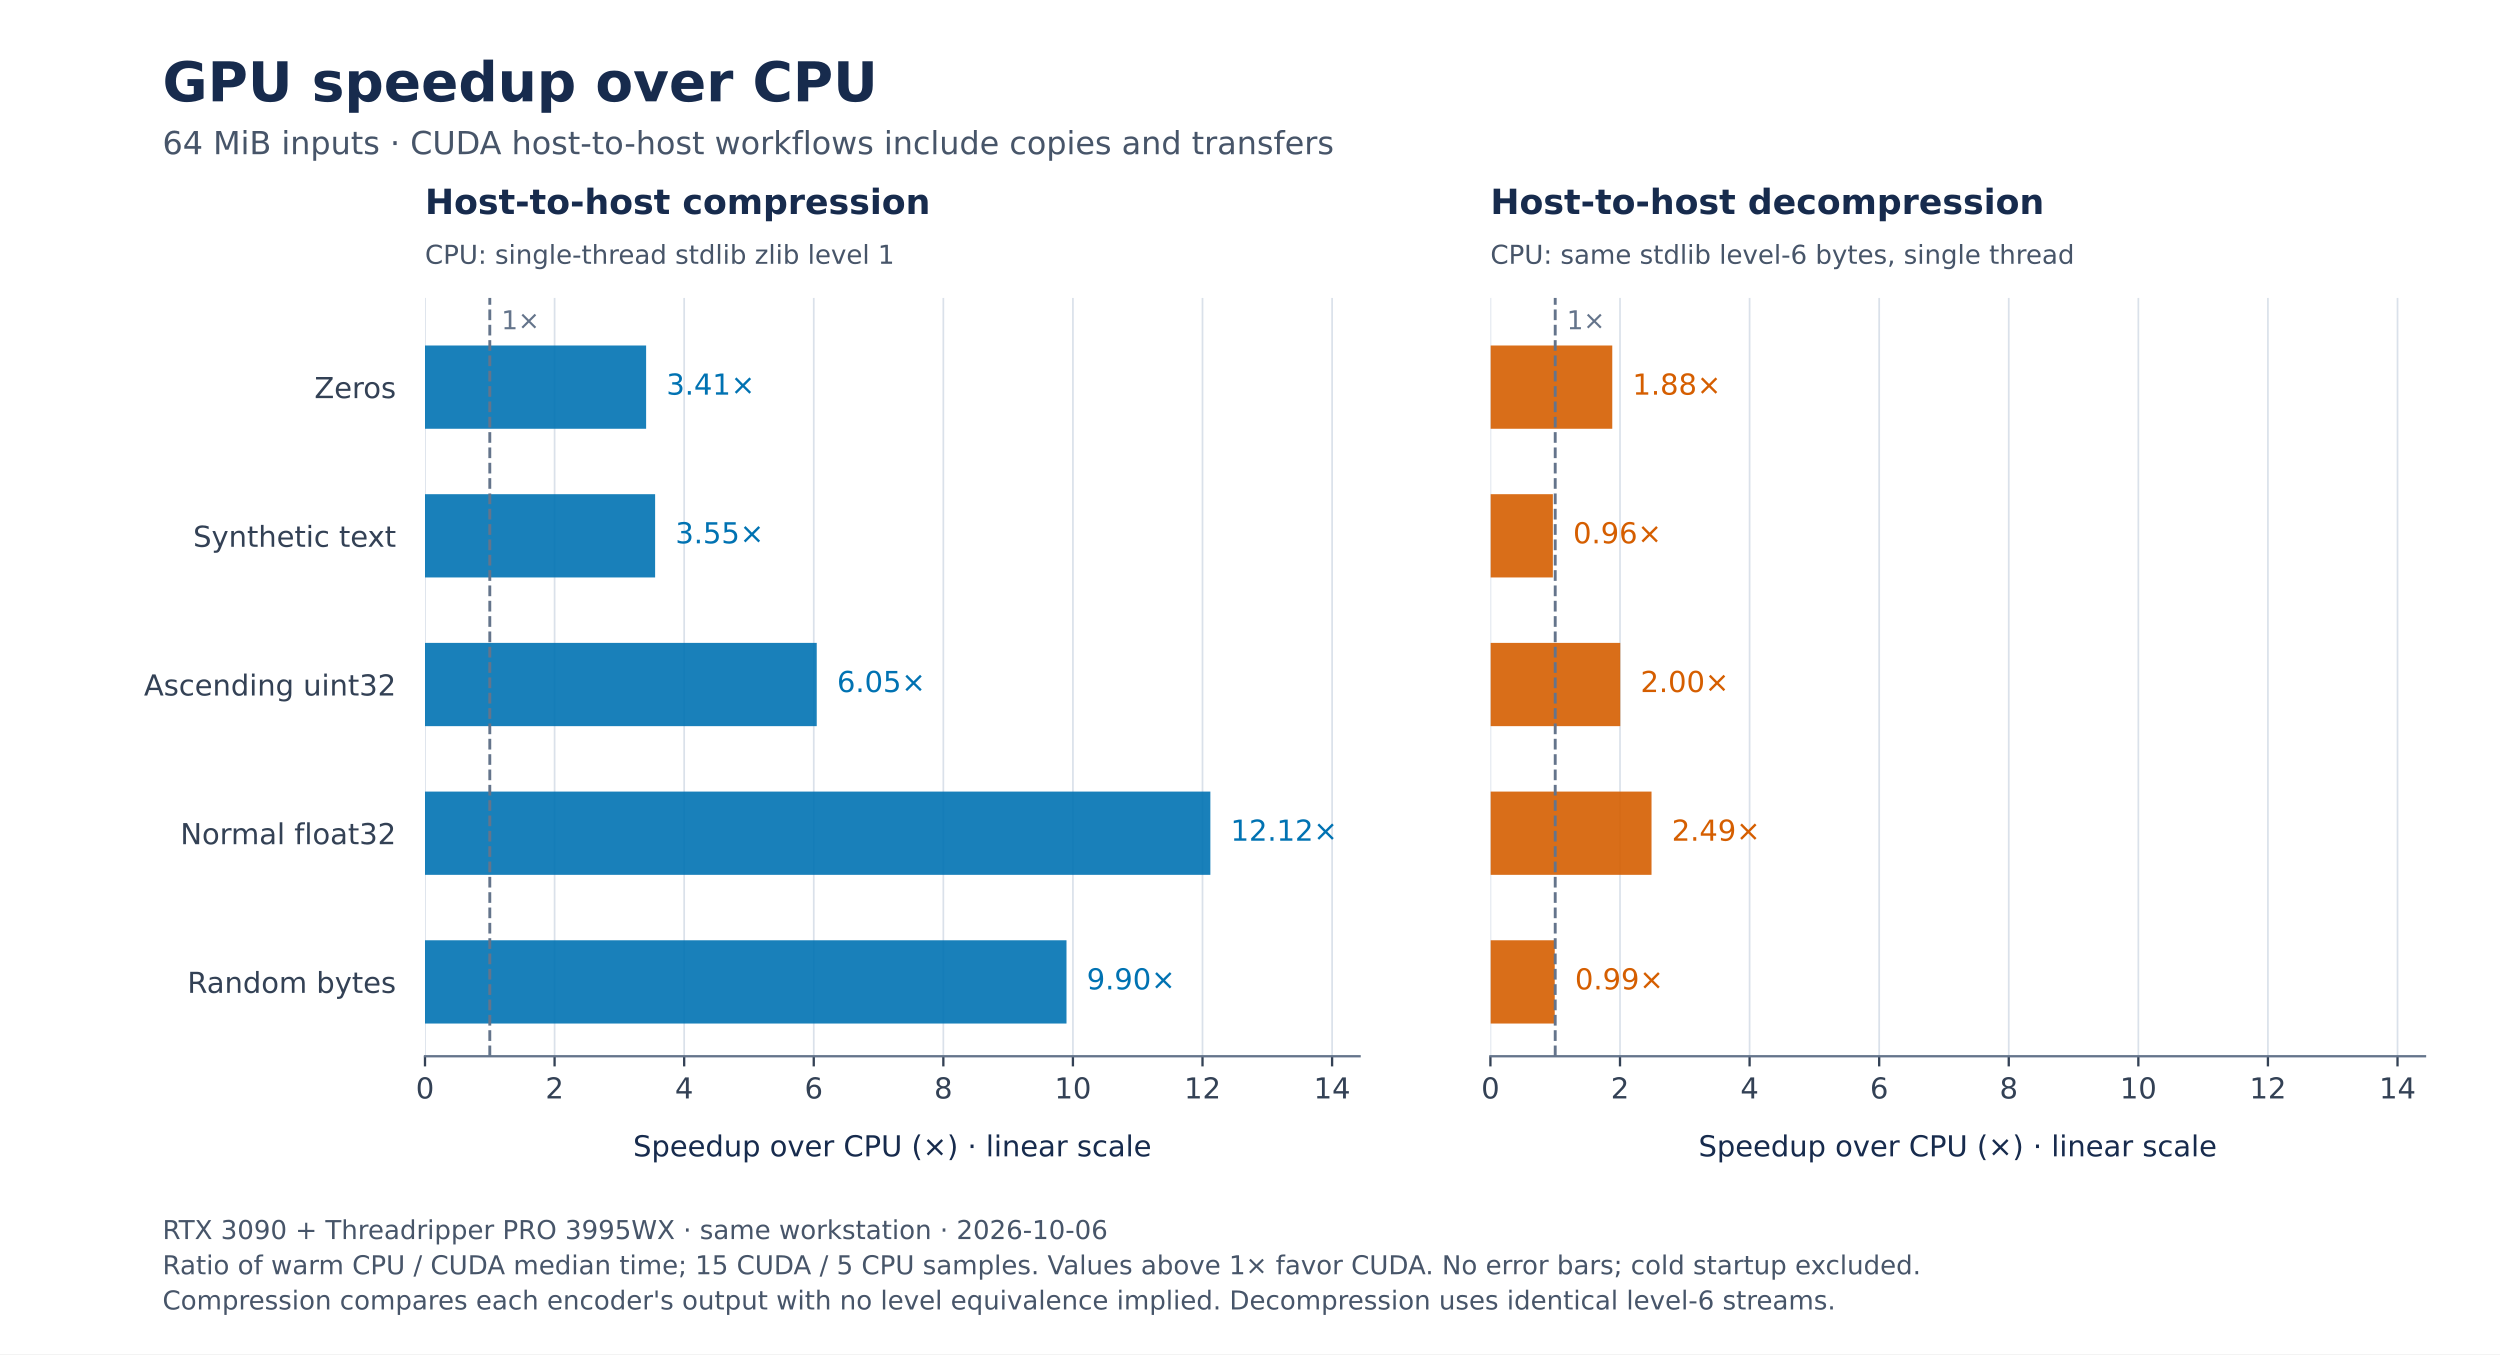
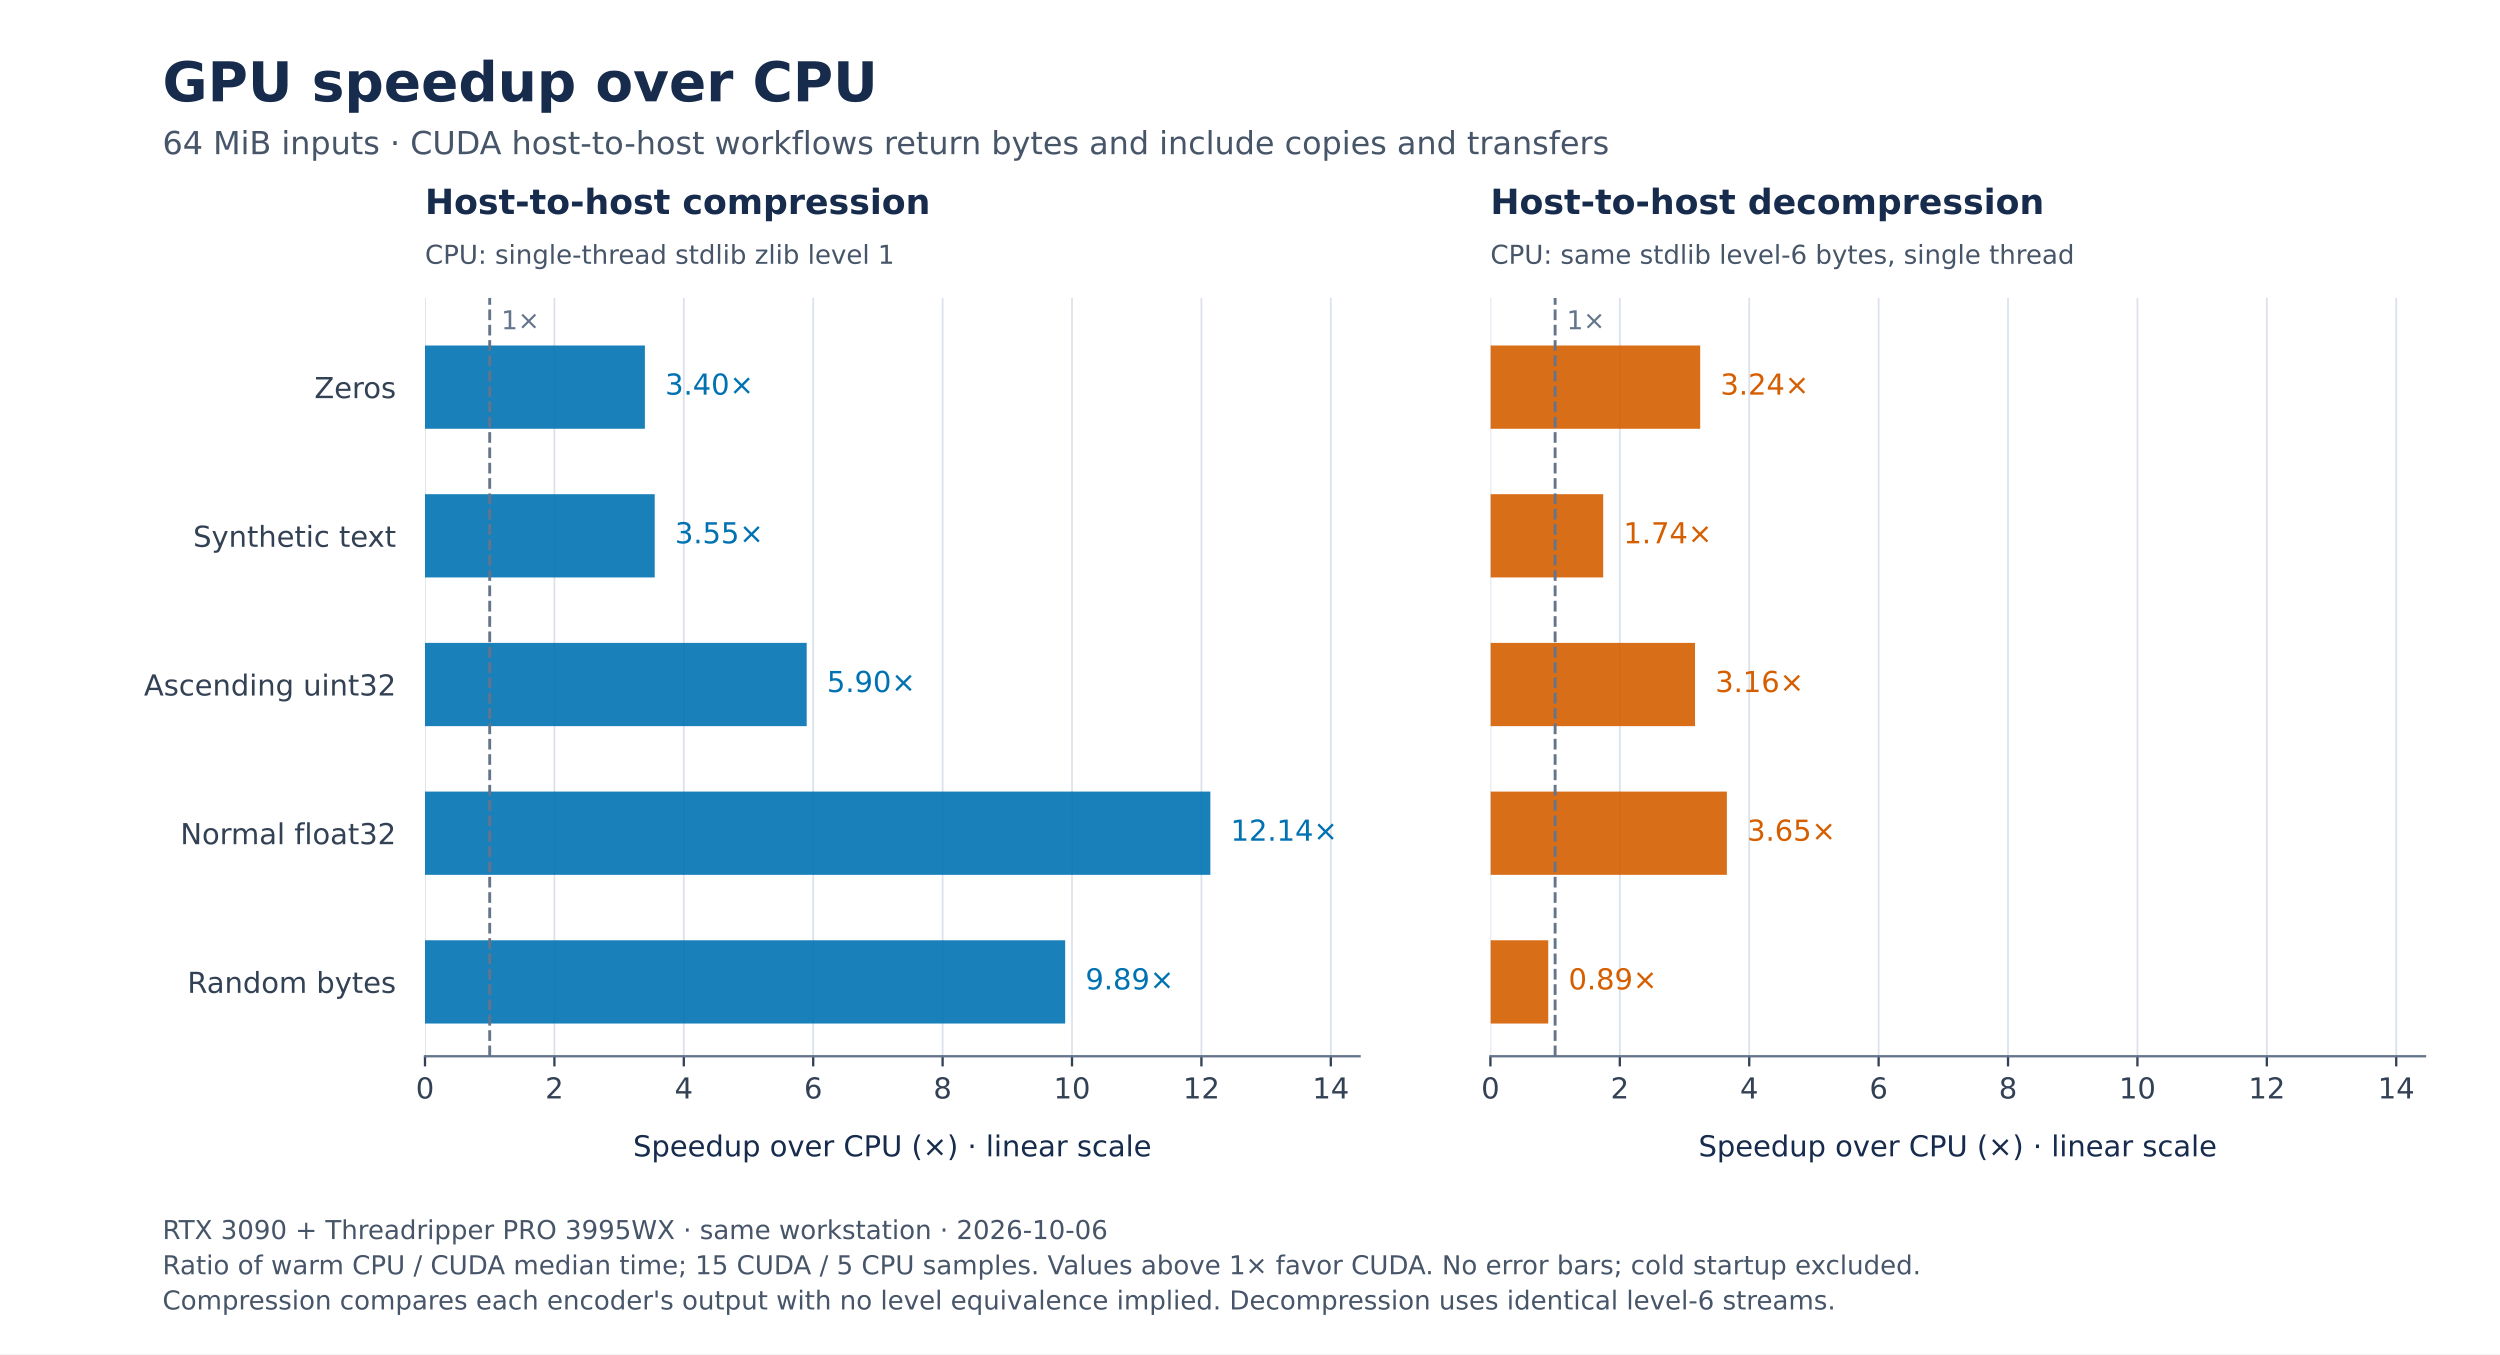
<svg xmlns="http://www.w3.org/2000/svg" xmlns:xlink="http://www.w3.org/1999/xlink" width="864pt" height="468pt" viewBox="0 0 864 468" version="1.1">
  <defs>
    <style type="text/css">*{stroke-linejoin: round; stroke-linecap: butt}</style>
  </defs>
  <g id="figure_1">
    <g id="patch_1">
      <path d="M 0 468 L 864 468 L 864 0 L 0 0 z " style="fill: #ffffff" />
    </g>
    <g id="axes_1">
      <g id="patch_2">
        <path d="M 146.88 365.04 L 469.871 365.04 L 469.871 102.96 L 146.88 102.96 z " style="fill: #ffffff" />
      </g>
      <g id="matplotlib.axis_1">
        <g id="xtick_1">
          <g id="line2d_1">
            <path d="M 146.88 365.04 L 146.88 102.96 " clip-path="url(#p2e2765085f)" style="fill: none; stroke: #cbd5e1; stroke-opacity: 0.7; stroke-width: 0.6; stroke-linecap: square" />
          </g>
          <g id="line2d_2">
            <defs>
              <path id="mdb11cd550d" d="M 0 0 L 0 3.5 " style="stroke: #334155; stroke-width: 0.8" />
            </defs>
            <g>
              <use xlink:href="#mdb11cd550d" x="146.88" y="365.04" style="fill: #334155; stroke: #334155; stroke-width: 0.8" />
            </g>
          </g>
          <g id="text_1">
            <text style="font-size: 10px; font-family: 'DejaVu Sans'; text-anchor: middle; fill: #334155" x="146.88" y="379.638" transform="rotate(-0 146.88 379.6377)">0</text>
          </g>
        </g>
        <g id="xtick_2">
          <g id="line2d_3">
-             <path d="M 191.664 365.04 L 191.664 102.96 " clip-path="url(#p2e2765085f)" style="fill: none; stroke: #cbd5e1; stroke-opacity: 0.7; stroke-width: 0.6; stroke-linecap: square" />
+             <path d="M 191.601 365.04 L 191.601 102.96 " clip-path="url(#p2e2765085f)" style="fill: none; stroke: #cbd5e1; stroke-opacity: 0.7; stroke-width: 0.6; stroke-linecap: square" />
          </g>
          <g id="line2d_4">
            <g>
-               <use xlink:href="#mdb11cd550d" x="191.664" y="365.04" style="fill: #334155; stroke: #334155; stroke-width: 0.8" />
+               <use xlink:href="#mdb11cd550d" x="191.601" y="365.04" style="fill: #334155; stroke: #334155; stroke-width: 0.8" />
            </g>
          </g>
          <g id="text_2">
-             <text style="font-size: 10px; font-family: 'DejaVu Sans'; text-anchor: middle; fill: #334155" x="191.664" y="379.638" transform="rotate(-0 191.6645 379.6377)">2</text>
+             <text style="font-size: 10px; font-family: 'DejaVu Sans'; text-anchor: middle; fill: #334155" x="191.601" y="379.638" transform="rotate(-0 191.601 379.6377)">2</text>
          </g>
        </g>
        <g id="xtick_3">
          <g id="line2d_5">
-             <path d="M 236.449 365.04 L 236.449 102.96 " clip-path="url(#p2e2765085f)" style="fill: none; stroke: #cbd5e1; stroke-opacity: 0.7; stroke-width: 0.6; stroke-linecap: square" />
+             <path d="M 236.322 365.04 L 236.322 102.96 " clip-path="url(#p2e2765085f)" style="fill: none; stroke: #cbd5e1; stroke-opacity: 0.7; stroke-width: 0.6; stroke-linecap: square" />
          </g>
          <g id="line2d_6">
            <g>
-               <use xlink:href="#mdb11cd550d" x="236.449" y="365.04" style="fill: #334155; stroke: #334155; stroke-width: 0.8" />
+               <use xlink:href="#mdb11cd550d" x="236.322" y="365.04" style="fill: #334155; stroke: #334155; stroke-width: 0.8" />
            </g>
          </g>
          <g id="text_3">
-             <text style="font-size: 10px; font-family: 'DejaVu Sans'; text-anchor: middle; fill: #334155" x="236.449" y="379.638" transform="rotate(-0 236.4489 379.6377)">4</text>
+             <text style="font-size: 10px; font-family: 'DejaVu Sans'; text-anchor: middle; fill: #334155" x="236.322" y="379.638" transform="rotate(-0 236.3219 379.6377)">4</text>
          </g>
        </g>
        <g id="xtick_4">
          <g id="line2d_7">
-             <path d="M 281.233 365.04 L 281.233 102.96 " clip-path="url(#p2e2765085f)" style="fill: none; stroke: #cbd5e1; stroke-opacity: 0.7; stroke-width: 0.6; stroke-linecap: square" />
+             <path d="M 281.043 365.04 L 281.043 102.96 " clip-path="url(#p2e2765085f)" style="fill: none; stroke: #cbd5e1; stroke-opacity: 0.7; stroke-width: 0.6; stroke-linecap: square" />
          </g>
          <g id="line2d_8">
            <g>
-               <use xlink:href="#mdb11cd550d" x="281.233" y="365.04" style="fill: #334155; stroke: #334155; stroke-width: 0.8" />
+               <use xlink:href="#mdb11cd550d" x="281.043" y="365.04" style="fill: #334155; stroke: #334155; stroke-width: 0.8" />
            </g>
          </g>
          <g id="text_4">
-             <text style="font-size: 10px; font-family: 'DejaVu Sans'; text-anchor: middle; fill: #334155" x="281.233" y="379.638" transform="rotate(-0 281.2334 379.6377)">6</text>
+             <text style="font-size: 10px; font-family: 'DejaVu Sans'; text-anchor: middle; fill: #334155" x="281.043" y="379.638" transform="rotate(-0 281.0429 379.6377)">6</text>
          </g>
        </g>
        <g id="xtick_5">
          <g id="line2d_9">
-             <path d="M 326.018 365.04 L 326.018 102.96 " clip-path="url(#p2e2765085f)" style="fill: none; stroke: #cbd5e1; stroke-opacity: 0.7; stroke-width: 0.6; stroke-linecap: square" />
+             <path d="M 325.764 365.04 L 325.764 102.96 " clip-path="url(#p2e2765085f)" style="fill: none; stroke: #cbd5e1; stroke-opacity: 0.7; stroke-width: 0.6; stroke-linecap: square" />
          </g>
          <g id="line2d_10">
            <g>
-               <use xlink:href="#mdb11cd550d" x="326.018" y="365.04" style="fill: #334155; stroke: #334155; stroke-width: 0.8" />
+               <use xlink:href="#mdb11cd550d" x="325.764" y="365.04" style="fill: #334155; stroke: #334155; stroke-width: 0.8" />
            </g>
          </g>
          <g id="text_5">
-             <text style="font-size: 10px; font-family: 'DejaVu Sans'; text-anchor: middle; fill: #334155" x="326.018" y="379.638" transform="rotate(-0 326.0178 379.6377)">8</text>
+             <text style="font-size: 10px; font-family: 'DejaVu Sans'; text-anchor: middle; fill: #334155" x="325.764" y="379.638" transform="rotate(-0 325.7638 379.6377)">8</text>
          </g>
        </g>
        <g id="xtick_6">
          <g id="line2d_11">
-             <path d="M 370.802 365.04 L 370.802 102.96 " clip-path="url(#p2e2765085f)" style="fill: none; stroke: #cbd5e1; stroke-opacity: 0.7; stroke-width: 0.6; stroke-linecap: square" />
+             <path d="M 370.485 365.04 L 370.485 102.96 " clip-path="url(#p2e2765085f)" style="fill: none; stroke: #cbd5e1; stroke-opacity: 0.7; stroke-width: 0.6; stroke-linecap: square" />
          </g>
          <g id="line2d_12">
            <g>
-               <use xlink:href="#mdb11cd550d" x="370.802" y="365.04" style="fill: #334155; stroke: #334155; stroke-width: 0.8" />
+               <use xlink:href="#mdb11cd550d" x="370.485" y="365.04" style="fill: #334155; stroke: #334155; stroke-width: 0.8" />
            </g>
          </g>
          <g id="text_6">
-             <text style="font-size: 10px; font-family: 'DejaVu Sans'; text-anchor: middle; fill: #334155" x="370.802" y="379.638" transform="rotate(-0 370.8023 379.6377)">10</text>
+             <text style="font-size: 10px; font-family: 'DejaVu Sans'; text-anchor: middle; fill: #334155" x="370.485" y="379.638" transform="rotate(-0 370.4848 379.6377)">10</text>
          </g>
        </g>
        <g id="xtick_7">
          <g id="line2d_13">
-             <path d="M 415.587 365.04 L 415.587 102.96 " clip-path="url(#p2e2765085f)" style="fill: none; stroke: #cbd5e1; stroke-opacity: 0.7; stroke-width: 0.6; stroke-linecap: square" />
+             <path d="M 415.206 365.04 L 415.206 102.96 " clip-path="url(#p2e2765085f)" style="fill: none; stroke: #cbd5e1; stroke-opacity: 0.7; stroke-width: 0.6; stroke-linecap: square" />
          </g>
          <g id="line2d_14">
            <g>
-               <use xlink:href="#mdb11cd550d" x="415.587" y="365.04" style="fill: #334155; stroke: #334155; stroke-width: 0.8" />
+               <use xlink:href="#mdb11cd550d" x="415.206" y="365.04" style="fill: #334155; stroke: #334155; stroke-width: 0.8" />
            </g>
          </g>
          <g id="text_7">
-             <text style="font-size: 10px; font-family: 'DejaVu Sans'; text-anchor: middle; fill: #334155" x="415.587" y="379.638" transform="rotate(-0 415.5867 379.6377)">12</text>
+             <text style="font-size: 10px; font-family: 'DejaVu Sans'; text-anchor: middle; fill: #334155" x="415.206" y="379.638" transform="rotate(-0 415.2058 379.6377)">12</text>
          </g>
        </g>
        <g id="xtick_8">
          <g id="line2d_15">
-             <path d="M 460.371 365.04 L 460.371 102.96 " clip-path="url(#p2e2765085f)" style="fill: none; stroke: #cbd5e1; stroke-opacity: 0.7; stroke-width: 0.6; stroke-linecap: square" />
+             <path d="M 459.927 365.04 L 459.927 102.96 " clip-path="url(#p2e2765085f)" style="fill: none; stroke: #cbd5e1; stroke-opacity: 0.7; stroke-width: 0.6; stroke-linecap: square" />
          </g>
          <g id="line2d_16">
            <g>
-               <use xlink:href="#mdb11cd550d" x="460.371" y="365.04" style="fill: #334155; stroke: #334155; stroke-width: 0.8" />
+               <use xlink:href="#mdb11cd550d" x="459.927" y="365.04" style="fill: #334155; stroke: #334155; stroke-width: 0.8" />
            </g>
          </g>
          <g id="text_8">
-             <text style="font-size: 10px; font-family: 'DejaVu Sans'; text-anchor: middle; fill: #334155" x="460.371" y="379.638" transform="rotate(-0 460.3712 379.6377)">14</text>
+             <text style="font-size: 10px; font-family: 'DejaVu Sans'; text-anchor: middle; fill: #334155" x="459.927" y="379.638" transform="rotate(-0 459.9267 379.6377)">14</text>
          </g>
        </g>
        <g id="text_9">
          <text style="font-size: 10px; font-family: 'DejaVu Sans'; text-anchor: middle; fill: #172b4d" x="308.375" y="399.638" transform="rotate(-0 308.3753 399.6384)">Speedup over CPU (×) · linear scale</text>
        </g>
      </g>
      <g id="matplotlib.axis_2">
        <g id="ytick_1">
          <g id="line2d_17" />
          <g id="text_10">
            <text style="font-size: 10px; font-family: 'DejaVu Sans'; text-anchor: end; fill: #334155" x="136.88" y="137.592" transform="rotate(-0 136.88 137.5918)">Zeros</text>
          </g>
        </g>
        <g id="ytick_2">
          <g id="line2d_18" />
          <g id="text_11">
            <text style="font-size: 10px; font-family: 'DejaVu Sans'; text-anchor: end; fill: #334155" x="136.88" y="188.98" transform="rotate(-0 136.88 188.9804)">Synthetic text</text>
          </g>
        </g>
        <g id="ytick_3">
          <g id="line2d_19" />
          <g id="text_12">
            <text style="font-size: 10px; font-family: 'DejaVu Sans'; text-anchor: end; fill: #334155" x="136.88" y="240.369" transform="rotate(-0 136.88 240.3686)">Ascending uint32</text>
          </g>
        </g>
        <g id="ytick_4">
          <g id="line2d_20" />
          <g id="text_13">
            <text style="font-size: 10px; font-family: 'DejaVu Sans'; text-anchor: end; fill: #334155" x="136.88" y="291.757" transform="rotate(-0 136.88 291.7569)">Normal float32</text>
          </g>
        </g>
        <g id="ytick_5">
          <g id="line2d_21" />
          <g id="text_14">
            <text style="font-size: 10px; font-family: 'DejaVu Sans'; text-anchor: end; fill: #334155" x="136.88" y="343.145" transform="rotate(-0 136.88 343.1451)">Random bytes</text>
          </g>
        </g>
      </g>
      <g id="patch_3">
        <path d="M 146.88 365.04 L 469.871 365.04 " style="fill: none; stroke: #64748b; stroke-width: 0.8; stroke-linejoin: miter; stroke-linecap: square" />
      </g>
      <g id="text_15">
        <text style="font-size: 9px; font-family: 'DejaVu Sans'; text-anchor: start; fill: #475569" x="146.88" y="91.166" transform="rotate(-0 146.88 91.1664)">CPU: single-thread stdlib zlib level 1</text>
      </g>
      <g id="patch_4">
-         <path d="M 146.88 119.404 L 223.298 119.404 L 223.298 148.182 L 146.88 148.182 z " clip-path="url(#p2e2765085f)" style="fill: #0072b2; opacity: 0.9" />
+         <path d="M 146.88 119.404 L 222.871 119.404 L 222.871 148.182 L 146.88 148.182 z " clip-path="url(#p2e2765085f)" style="fill: #0072b2; opacity: 0.9" />
      </g>
      <g id="patch_5">
-         <path d="M 146.88 170.792 L 226.409 170.792 L 226.409 199.57 L 146.88 199.57 z " clip-path="url(#p2e2765085f)" style="fill: #0072b2; opacity: 0.9" />
+         <path d="M 146.88 170.792 L 226.261 170.792 L 226.261 199.57 L 146.88 199.57 z " clip-path="url(#p2e2765085f)" style="fill: #0072b2; opacity: 0.9" />
      </g>
      <g id="patch_6">
-         <path d="M 146.88 222.181 L 282.264 222.181 L 282.264 250.958 L 146.88 250.958 z " clip-path="url(#p2e2765085f)" style="fill: #0072b2; opacity: 0.9" />
+         <path d="M 146.88 222.181 L 278.791 222.181 L 278.791 250.958 L 146.88 250.958 z " clip-path="url(#p2e2765085f)" style="fill: #0072b2; opacity: 0.9" />
      </g>
      <g id="patch_7">
        <path d="M 146.88 273.569 L 418.301 273.569 L 418.301 302.346 L 146.88 302.346 z " clip-path="url(#p2e2765085f)" style="fill: #0072b2; opacity: 0.9" />
      </g>
      <g id="patch_8">
-         <path d="M 146.88 324.957 L 368.581 324.957 L 368.581 353.735 L 146.88 353.735 z " clip-path="url(#p2e2765085f)" style="fill: #0072b2; opacity: 0.9" />
+         <path d="M 146.88 324.957 L 368.128 324.957 L 368.128 353.735 L 146.88 353.735 z " clip-path="url(#p2e2765085f)" style="fill: #0072b2; opacity: 0.9" />
      </g>
      <g id="text_16">
-         <text style="font-size: 9px; font-family: 'DejaVu Sans'; text-anchor: start; fill: #64748b" x="173.272" y="113.798" transform="rotate(-0 173.2722 113.7979)">1×</text>
+         <text style="font-size: 9px; font-family: 'DejaVu Sans'; text-anchor: start; fill: #64748b" x="173.24" y="113.798" transform="rotate(-0 173.2405 113.7979)">1×</text>
      </g>
      <g id="text_17">
-         <text style="font-size: 10px; font-family: 'DejaVu Sans'; text-anchor: start; fill: #0072b2" x="230.298" y="136.391" transform="rotate(-0 230.298 136.3906)">3.41×</text>
+         <text style="font-size: 10px; font-family: 'DejaVu Sans'; text-anchor: start; fill: #0072b2" x="229.871" y="136.391" transform="rotate(-0 229.8713 136.3906)">3.40×</text>
      </g>
      <g id="text_18">
-         <text style="font-size: 10px; font-family: 'DejaVu Sans'; text-anchor: start; fill: #0072b2" x="233.409" y="187.779" transform="rotate(-0 233.4092 187.7788)">3.55×</text>
+         <text style="font-size: 10px; font-family: 'DejaVu Sans'; text-anchor: start; fill: #0072b2" x="233.261" y="187.779" transform="rotate(-0 233.2614 187.7788)">3.55×</text>
      </g>
      <g id="text_19">
-         <text style="font-size: 10px; font-family: 'DejaVu Sans'; text-anchor: start; fill: #0072b2" x="289.264" y="239.167" transform="rotate(-0 289.2636 239.1671)">6.05×</text>
+         <text style="font-size: 10px; font-family: 'DejaVu Sans'; text-anchor: start; fill: #0072b2" x="285.791" y="239.167" transform="rotate(-0 285.7909 239.1671)">5.90×</text>
      </g>
      <g id="text_20">
-         <text style="font-size: 10px; font-family: 'DejaVu Sans'; text-anchor: start; fill: #0072b2" x="425.301" y="290.555" transform="rotate(-0 425.3007 290.5553)">12.12×</text>
+         <text style="font-size: 10px; font-family: 'DejaVu Sans'; text-anchor: start; fill: #0072b2" x="425.301" y="290.555" transform="rotate(-0 425.3007 290.5553)">12.14×</text>
      </g>
      <g id="text_21">
-         <text style="font-size: 10px; font-family: 'DejaVu Sans'; text-anchor: start; fill: #0072b2" x="375.581" y="341.944" transform="rotate(-0 375.5813 341.9435)">9.90×</text>
+         <text style="font-size: 10px; font-family: 'DejaVu Sans'; text-anchor: start; fill: #0072b2" x="375.128" y="341.944" transform="rotate(-0 375.1285 341.9435)">9.89×</text>
      </g>
      <g id="text_22">
        <text style="font-weight: 700; font-size: 12px; font-family: 'DejaVu Sans'; text-anchor: start; fill: #172b4d" x="146.88" y="73.96" transform="rotate(-0 146.88 73.96)">Host-to-host compression</text>
      </g>
      <g id="line2d_22">
-         <path d="M 169.272 365.04 L 169.272 102.96 " clip-path="url(#p2e2765085f)" style="fill: none; stroke-dasharray: 3.7,1.6; stroke-dashoffset: 0; stroke: #64748b" />
+         <path d="M 169.24 365.04 L 169.24 102.96 " clip-path="url(#p2e2765085f)" style="fill: none; stroke-dasharray: 3.7,1.6; stroke-dashoffset: 0; stroke: #64748b" />
      </g>
    </g>
    <g id="axes_2">
      <g id="patch_9">
        <path d="M 515.089 365.04 L 838.08 365.04 L 838.08 102.96 L 515.089 102.96 z " style="fill: #ffffff" />
      </g>
      <g id="matplotlib.axis_3">
        <g id="xtick_9">
          <g id="line2d_23">
            <path d="M 515.089 365.04 L 515.089 102.96 " clip-path="url(#p1212533835)" style="fill: none; stroke: #cbd5e1; stroke-opacity: 0.7; stroke-width: 0.6; stroke-linecap: square" />
          </g>
          <g id="line2d_24">
            <g>
              <use xlink:href="#mdb11cd550d" x="515.089" y="365.04" style="fill: #334155; stroke: #334155; stroke-width: 0.8" />
            </g>
          </g>
          <g id="text_23">
            <text style="font-size: 10px; font-family: 'DejaVu Sans'; text-anchor: middle; fill: #334155" x="515.089" y="379.638" transform="rotate(-0 515.0893 379.6377)">0</text>
          </g>
        </g>
        <g id="xtick_10">
          <g id="line2d_25">
-             <path d="M 559.874 365.04 L 559.874 102.96 " clip-path="url(#p1212533835)" style="fill: none; stroke: #cbd5e1; stroke-opacity: 0.7; stroke-width: 0.6; stroke-linecap: square" />
+             <path d="M 559.81 365.04 L 559.81 102.96 " clip-path="url(#p1212533835)" style="fill: none; stroke: #cbd5e1; stroke-opacity: 0.7; stroke-width: 0.6; stroke-linecap: square" />
          </g>
          <g id="line2d_26">
            <g>
-               <use xlink:href="#mdb11cd550d" x="559.874" y="365.04" style="fill: #334155; stroke: #334155; stroke-width: 0.8" />
+               <use xlink:href="#mdb11cd550d" x="559.81" y="365.04" style="fill: #334155; stroke: #334155; stroke-width: 0.8" />
            </g>
          </g>
          <g id="text_24">
-             <text style="font-size: 10px; font-family: 'DejaVu Sans'; text-anchor: middle; fill: #334155" x="559.874" y="379.638" transform="rotate(-0 559.8738 379.6377)">2</text>
+             <text style="font-size: 10px; font-family: 'DejaVu Sans'; text-anchor: middle; fill: #334155" x="559.81" y="379.638" transform="rotate(-0 559.8103 379.6377)">2</text>
          </g>
        </g>
        <g id="xtick_11">
          <g id="line2d_27">
-             <path d="M 604.658 365.04 L 604.658 102.96 " clip-path="url(#p1212533835)" style="fill: none; stroke: #cbd5e1; stroke-opacity: 0.7; stroke-width: 0.6; stroke-linecap: square" />
+             <path d="M 604.531 365.04 L 604.531 102.96 " clip-path="url(#p1212533835)" style="fill: none; stroke: #cbd5e1; stroke-opacity: 0.7; stroke-width: 0.6; stroke-linecap: square" />
          </g>
          <g id="line2d_28">
            <g>
-               <use xlink:href="#mdb11cd550d" x="604.658" y="365.04" style="fill: #334155; stroke: #334155; stroke-width: 0.8" />
+               <use xlink:href="#mdb11cd550d" x="604.531" y="365.04" style="fill: #334155; stroke: #334155; stroke-width: 0.8" />
            </g>
          </g>
          <g id="text_25">
-             <text style="font-size: 10px; font-family: 'DejaVu Sans'; text-anchor: middle; fill: #334155" x="604.658" y="379.638" transform="rotate(-0 604.6583 379.6377)">4</text>
+             <text style="font-size: 10px; font-family: 'DejaVu Sans'; text-anchor: middle; fill: #334155" x="604.531" y="379.638" transform="rotate(-0 604.5313 379.6377)">4</text>
          </g>
        </g>
        <g id="xtick_12">
          <g id="line2d_29">
-             <path d="M 649.443 365.04 L 649.443 102.96 " clip-path="url(#p1212533835)" style="fill: none; stroke: #cbd5e1; stroke-opacity: 0.7; stroke-width: 0.6; stroke-linecap: square" />
+             <path d="M 649.252 365.04 L 649.252 102.96 " clip-path="url(#p1212533835)" style="fill: none; stroke: #cbd5e1; stroke-opacity: 0.7; stroke-width: 0.6; stroke-linecap: square" />
          </g>
          <g id="line2d_30">
            <g>
-               <use xlink:href="#mdb11cd550d" x="649.443" y="365.04" style="fill: #334155; stroke: #334155; stroke-width: 0.8" />
+               <use xlink:href="#mdb11cd550d" x="649.252" y="365.04" style="fill: #334155; stroke: #334155; stroke-width: 0.8" />
            </g>
          </g>
          <g id="text_26">
-             <text style="font-size: 10px; font-family: 'DejaVu Sans'; text-anchor: middle; fill: #334155" x="649.443" y="379.638" transform="rotate(-0 649.4427 379.6377)">6</text>
+             <text style="font-size: 10px; font-family: 'DejaVu Sans'; text-anchor: middle; fill: #334155" x="649.252" y="379.638" transform="rotate(-0 649.2522 379.6377)">6</text>
          </g>
        </g>
        <g id="xtick_13">
          <g id="line2d_31">
-             <path d="M 694.227 365.04 L 694.227 102.96 " clip-path="url(#p1212533835)" style="fill: none; stroke: #cbd5e1; stroke-opacity: 0.7; stroke-width: 0.6; stroke-linecap: square" />
+             <path d="M 693.973 365.04 L 693.973 102.96 " clip-path="url(#p1212533835)" style="fill: none; stroke: #cbd5e1; stroke-opacity: 0.7; stroke-width: 0.6; stroke-linecap: square" />
          </g>
          <g id="line2d_32">
            <g>
-               <use xlink:href="#mdb11cd550d" x="694.227" y="365.04" style="fill: #334155; stroke: #334155; stroke-width: 0.8" />
+               <use xlink:href="#mdb11cd550d" x="693.973" y="365.04" style="fill: #334155; stroke: #334155; stroke-width: 0.8" />
            </g>
          </g>
          <g id="text_27">
-             <text style="font-size: 10px; font-family: 'DejaVu Sans'; text-anchor: middle; fill: #334155" x="694.227" y="379.638" transform="rotate(-0 694.2272 379.6377)">8</text>
+             <text style="font-size: 10px; font-family: 'DejaVu Sans'; text-anchor: middle; fill: #334155" x="693.973" y="379.638" transform="rotate(-0 693.9732 379.6377)">8</text>
          </g>
        </g>
        <g id="xtick_14">
          <g id="line2d_33">
-             <path d="M 739.012 365.04 L 739.012 102.96 " clip-path="url(#p1212533835)" style="fill: none; stroke: #cbd5e1; stroke-opacity: 0.7; stroke-width: 0.6; stroke-linecap: square" />
+             <path d="M 738.694 365.04 L 738.694 102.96 " clip-path="url(#p1212533835)" style="fill: none; stroke: #cbd5e1; stroke-opacity: 0.7; stroke-width: 0.6; stroke-linecap: square" />
          </g>
          <g id="line2d_34">
            <g>
-               <use xlink:href="#mdb11cd550d" x="739.012" y="365.04" style="fill: #334155; stroke: #334155; stroke-width: 0.8" />
+               <use xlink:href="#mdb11cd550d" x="738.694" y="365.04" style="fill: #334155; stroke: #334155; stroke-width: 0.8" />
            </g>
          </g>
          <g id="text_28">
-             <text style="font-size: 10px; font-family: 'DejaVu Sans'; text-anchor: middle; fill: #334155" x="739.012" y="379.638" transform="rotate(-0 739.0116 379.6377)">10</text>
+             <text style="font-size: 10px; font-family: 'DejaVu Sans'; text-anchor: middle; fill: #334155" x="738.694" y="379.638" transform="rotate(-0 738.6941 379.6377)">10</text>
          </g>
        </g>
        <g id="xtick_15">
          <g id="line2d_35">
-             <path d="M 783.796 365.04 L 783.796 102.96 " clip-path="url(#p1212533835)" style="fill: none; stroke: #cbd5e1; stroke-opacity: 0.7; stroke-width: 0.6; stroke-linecap: square" />
+             <path d="M 783.415 365.04 L 783.415 102.96 " clip-path="url(#p1212533835)" style="fill: none; stroke: #cbd5e1; stroke-opacity: 0.7; stroke-width: 0.6; stroke-linecap: square" />
          </g>
          <g id="line2d_36">
            <g>
-               <use xlink:href="#mdb11cd550d" x="783.796" y="365.04" style="fill: #334155; stroke: #334155; stroke-width: 0.8" />
+               <use xlink:href="#mdb11cd550d" x="783.415" y="365.04" style="fill: #334155; stroke: #334155; stroke-width: 0.8" />
            </g>
          </g>
          <g id="text_29">
-             <text style="font-size: 10px; font-family: 'DejaVu Sans'; text-anchor: middle; fill: #334155" x="783.796" y="379.638" transform="rotate(-0 783.7961 379.6377)">12</text>
+             <text style="font-size: 10px; font-family: 'DejaVu Sans'; text-anchor: middle; fill: #334155" x="783.415" y="379.638" transform="rotate(-0 783.4151 379.6377)">12</text>
          </g>
        </g>
        <g id="xtick_16">
          <g id="line2d_37">
-             <path d="M 828.581 365.04 L 828.581 102.96 " clip-path="url(#p1212533835)" style="fill: none; stroke: #cbd5e1; stroke-opacity: 0.7; stroke-width: 0.6; stroke-linecap: square" />
+             <path d="M 828.136 365.04 L 828.136 102.96 " clip-path="url(#p1212533835)" style="fill: none; stroke: #cbd5e1; stroke-opacity: 0.7; stroke-width: 0.6; stroke-linecap: square" />
          </g>
          <g id="line2d_38">
            <g>
-               <use xlink:href="#mdb11cd550d" x="828.581" y="365.04" style="fill: #334155; stroke: #334155; stroke-width: 0.8" />
+               <use xlink:href="#mdb11cd550d" x="828.136" y="365.04" style="fill: #334155; stroke: #334155; stroke-width: 0.8" />
            </g>
          </g>
          <g id="text_30">
-             <text style="font-size: 10px; font-family: 'DejaVu Sans'; text-anchor: middle; fill: #334155" x="828.581" y="379.638" transform="rotate(-0 828.5805 379.6377)">14</text>
+             <text style="font-size: 10px; font-family: 'DejaVu Sans'; text-anchor: middle; fill: #334155" x="828.136" y="379.638" transform="rotate(-0 828.1361 379.6377)">14</text>
          </g>
        </g>
        <g id="text_31">
          <text style="font-size: 10px; font-family: 'DejaVu Sans'; text-anchor: middle; fill: #172b4d" x="676.585" y="399.638" transform="rotate(-0 676.5847 399.6384)">Speedup over CPU (×) · linear scale</text>
        </g>
      </g>
      <g id="matplotlib.axis_4">
        <g id="ytick_6">
          <g id="line2d_39" />
        </g>
        <g id="ytick_7">
          <g id="line2d_40" />
        </g>
        <g id="ytick_8">
          <g id="line2d_41" />
        </g>
        <g id="ytick_9">
          <g id="line2d_42" />
        </g>
        <g id="ytick_10">
          <g id="line2d_43" />
        </g>
      </g>
      <g id="patch_10">
        <path d="M 515.089 365.04 L 838.08 365.04 " style="fill: none; stroke: #64748b; stroke-width: 0.8; stroke-linejoin: miter; stroke-linecap: square" />
      </g>
      <g id="text_32">
        <text style="font-size: 9px; font-family: 'DejaVu Sans'; text-anchor: start; fill: #475569" x="515.089" y="91.166" transform="rotate(-0 515.0893 91.1664)">CPU: same stdlib level-6 bytes, single thread</text>
      </g>
      <g id="patch_11">
-         <path d="M 515.089 119.404 L 557.201 119.404 L 557.201 148.182 L 515.089 148.182 z " clip-path="url(#p1212533835)" style="fill: #d55e00; opacity: 0.9" />
+         <path d="M 515.089 119.404 L 587.583 119.404 L 587.583 148.182 L 515.089 148.182 z " clip-path="url(#p1212533835)" style="fill: #d55e00; opacity: 0.9" />
      </g>
      <g id="patch_12">
-         <path d="M 515.089 170.792 L 536.668 170.792 L 536.668 199.57 L 515.089 199.57 z " clip-path="url(#p1212533835)" style="fill: #d55e00; opacity: 0.9" />
+         <path d="M 515.089 170.792 L 554.069 170.792 L 554.069 199.57 L 515.089 199.57 z " clip-path="url(#p1212533835)" style="fill: #d55e00; opacity: 0.9" />
      </g>
      <g id="patch_13">
-         <path d="M 515.089 222.181 L 559.959 222.181 L 559.959 250.958 L 515.089 250.958 z " clip-path="url(#p1212533835)" style="fill: #d55e00; opacity: 0.9" />
+         <path d="M 515.089 222.181 L 585.797 222.181 L 585.797 250.958 L 515.089 250.958 z " clip-path="url(#p1212533835)" style="fill: #d55e00; opacity: 0.9" />
      </g>
      <g id="patch_14">
-         <path d="M 515.089 273.569 L 570.767 273.569 L 570.767 302.346 L 515.089 302.346 z " clip-path="url(#p1212533835)" style="fill: #d55e00; opacity: 0.9" />
+         <path d="M 515.089 273.569 L 596.81 273.569 L 596.81 302.346 L 515.089 302.346 z " clip-path="url(#p1212533835)" style="fill: #d55e00; opacity: 0.9" />
      </g>
      <g id="patch_15">
-         <path d="M 515.089 324.957 L 537.318 324.957 L 537.318 353.735 L 515.089 353.735 z " clip-path="url(#p1212533835)" style="fill: #d55e00; opacity: 0.9" />
+         <path d="M 515.089 324.957 L 535.074 324.957 L 535.074 353.735 L 515.089 353.735 z " clip-path="url(#p1212533835)" style="fill: #d55e00; opacity: 0.9" />
      </g>
      <g id="text_33">
-         <text style="font-size: 9px; font-family: 'DejaVu Sans'; text-anchor: start; fill: #64748b" x="541.482" y="113.798" transform="rotate(-0 541.4816 113.7979)">1×</text>
+         <text style="font-size: 9px; font-family: 'DejaVu Sans'; text-anchor: start; fill: #64748b" x="541.45" y="113.798" transform="rotate(-0 541.4498 113.7979)">1×</text>
      </g>
      <g id="text_34">
-         <text style="font-size: 10px; font-family: 'DejaVu Sans'; text-anchor: start; fill: #d55e00" x="564.201" y="136.391" transform="rotate(-0 564.2011 136.3906)">1.88×</text>
+         <text style="font-size: 10px; font-family: 'DejaVu Sans'; text-anchor: start; fill: #d55e00" x="594.583" y="136.391" transform="rotate(-0 594.5828 136.3906)">3.24×</text>
      </g>
      <g id="text_35">
-         <text style="font-size: 10px; font-family: 'DejaVu Sans'; text-anchor: start; fill: #d55e00" x="543.668" y="187.779" transform="rotate(-0 543.6677 187.7788)">0.96×</text>
+         <text style="font-size: 10px; font-family: 'DejaVu Sans'; text-anchor: start; fill: #d55e00" x="561.069" y="187.779" transform="rotate(-0 561.0688 187.7788)">1.74×</text>
      </g>
      <g id="text_36">
-         <text style="font-size: 10px; font-family: 'DejaVu Sans'; text-anchor: start; fill: #d55e00" x="566.959" y="239.167" transform="rotate(-0 566.959 239.1671)">2.00×</text>
+         <text style="font-size: 10px; font-family: 'DejaVu Sans'; text-anchor: start; fill: #d55e00" x="592.797" y="239.167" transform="rotate(-0 592.7969 239.1671)">3.16×</text>
      </g>
      <g id="text_37">
-         <text style="font-size: 10px; font-family: 'DejaVu Sans'; text-anchor: start; fill: #d55e00" x="577.767" y="290.555" transform="rotate(-0 577.767 290.5553)">2.49×</text>
+         <text style="font-size: 10px; font-family: 'DejaVu Sans'; text-anchor: start; fill: #d55e00" x="603.81" y="290.555" transform="rotate(-0 603.8104 290.5553)">3.65×</text>
      </g>
      <g id="text_38">
-         <text style="font-size: 10px; font-family: 'DejaVu Sans'; text-anchor: start; fill: #d55e00" x="544.318" y="341.944" transform="rotate(-0 544.3177 341.9435)">0.99×</text>
+         <text style="font-size: 10px; font-family: 'DejaVu Sans'; text-anchor: start; fill: #d55e00" x="542.074" y="341.944" transform="rotate(-0 542.0743 341.9435)">0.89×</text>
      </g>
      <g id="text_39">
        <text style="font-weight: 700; font-size: 12px; font-family: 'DejaVu Sans'; text-anchor: start; fill: #172b4d" x="515.089" y="73.96" transform="rotate(-0 515.0893 73.96)">Host-to-host decompression</text>
      </g>
      <g id="line2d_44">
-         <path d="M 537.482 365.04 L 537.482 102.96 " clip-path="url(#p1212533835)" style="fill: none; stroke-dasharray: 3.7,1.6; stroke-dashoffset: 0; stroke: #64748b" />
+         <path d="M 537.45 365.04 L 537.45 102.96 " clip-path="url(#p1212533835)" style="fill: none; stroke-dasharray: 3.7,1.6; stroke-dashoffset: 0; stroke: #64748b" />
      </g>
    </g>
    <g id="text_40">
      <text style="font-weight: 700; font-size: 19px; font-family: 'DejaVu Sans'; text-anchor: start; fill: #172b4d" x="56.16" y="35.029" transform="rotate(-0 56.16 35.02903)">GPU speedup over CPU</text>
    </g>
    <g id="text_41">
-       <text style="font-size: 11px; font-family: 'DejaVu Sans'; text-anchor: start; fill: #475569" x="56.16" y="53.286" transform="rotate(-0 56.16 53.28628)">64 MiB inputs · CUDA host-to-host workflows include copies and transfers</text>
+       <text style="font-size: 11px; font-family: 'DejaVu Sans'; text-anchor: start; fill: #475569" x="56.16" y="53.286" transform="rotate(-0 56.16 53.28628)">64 MiB inputs · CUDA host-to-host workflows return bytes and include copies and transfers</text>
    </g>
    <g id="text_42">
      <text style="font-size: 9px; font-family: 'DejaVu Sans'; text-anchor: start; fill: #475569" x="56.16" y="428.22" transform="rotate(-0 56.16 428.22)">RTX 3090 + Threadripper PRO 3995WX · same workstation · 2026-10-06</text>
    </g>
    <g id="text_43">
      <text style="font-size: 9px; font-family: 'DejaVu Sans'; text-anchor: start; fill: #475569" x="56.16" y="440.388" transform="rotate(-0 56.16 440.388)">Ratio of warm CPU / CUDA median time; 15 CUDA / 5 CPU samples. Values above 1× favor CUDA. No error bars; cold startup excluded.</text>
    </g>
    <g id="text_44">
      <text style="font-size: 9px; font-family: 'DejaVu Sans'; text-anchor: start; fill: #475569" x="56.16" y="452.556" transform="rotate(-0 56.16 452.556)">Compression compares each encoder's output with no level equivalence implied. Decompression uses identical level-6 streams.</text>
    </g>
  </g>
  <defs>
    <clipPath id="p2e2765085f">
      <rect x="146.88" y="102.96" width="322.991" height="262.08" />
    </clipPath>
    <clipPath id="p1212533835">
      <rect x="515.089" y="102.96" width="322.991" height="262.08" />
    </clipPath>
  </defs>
</svg>
